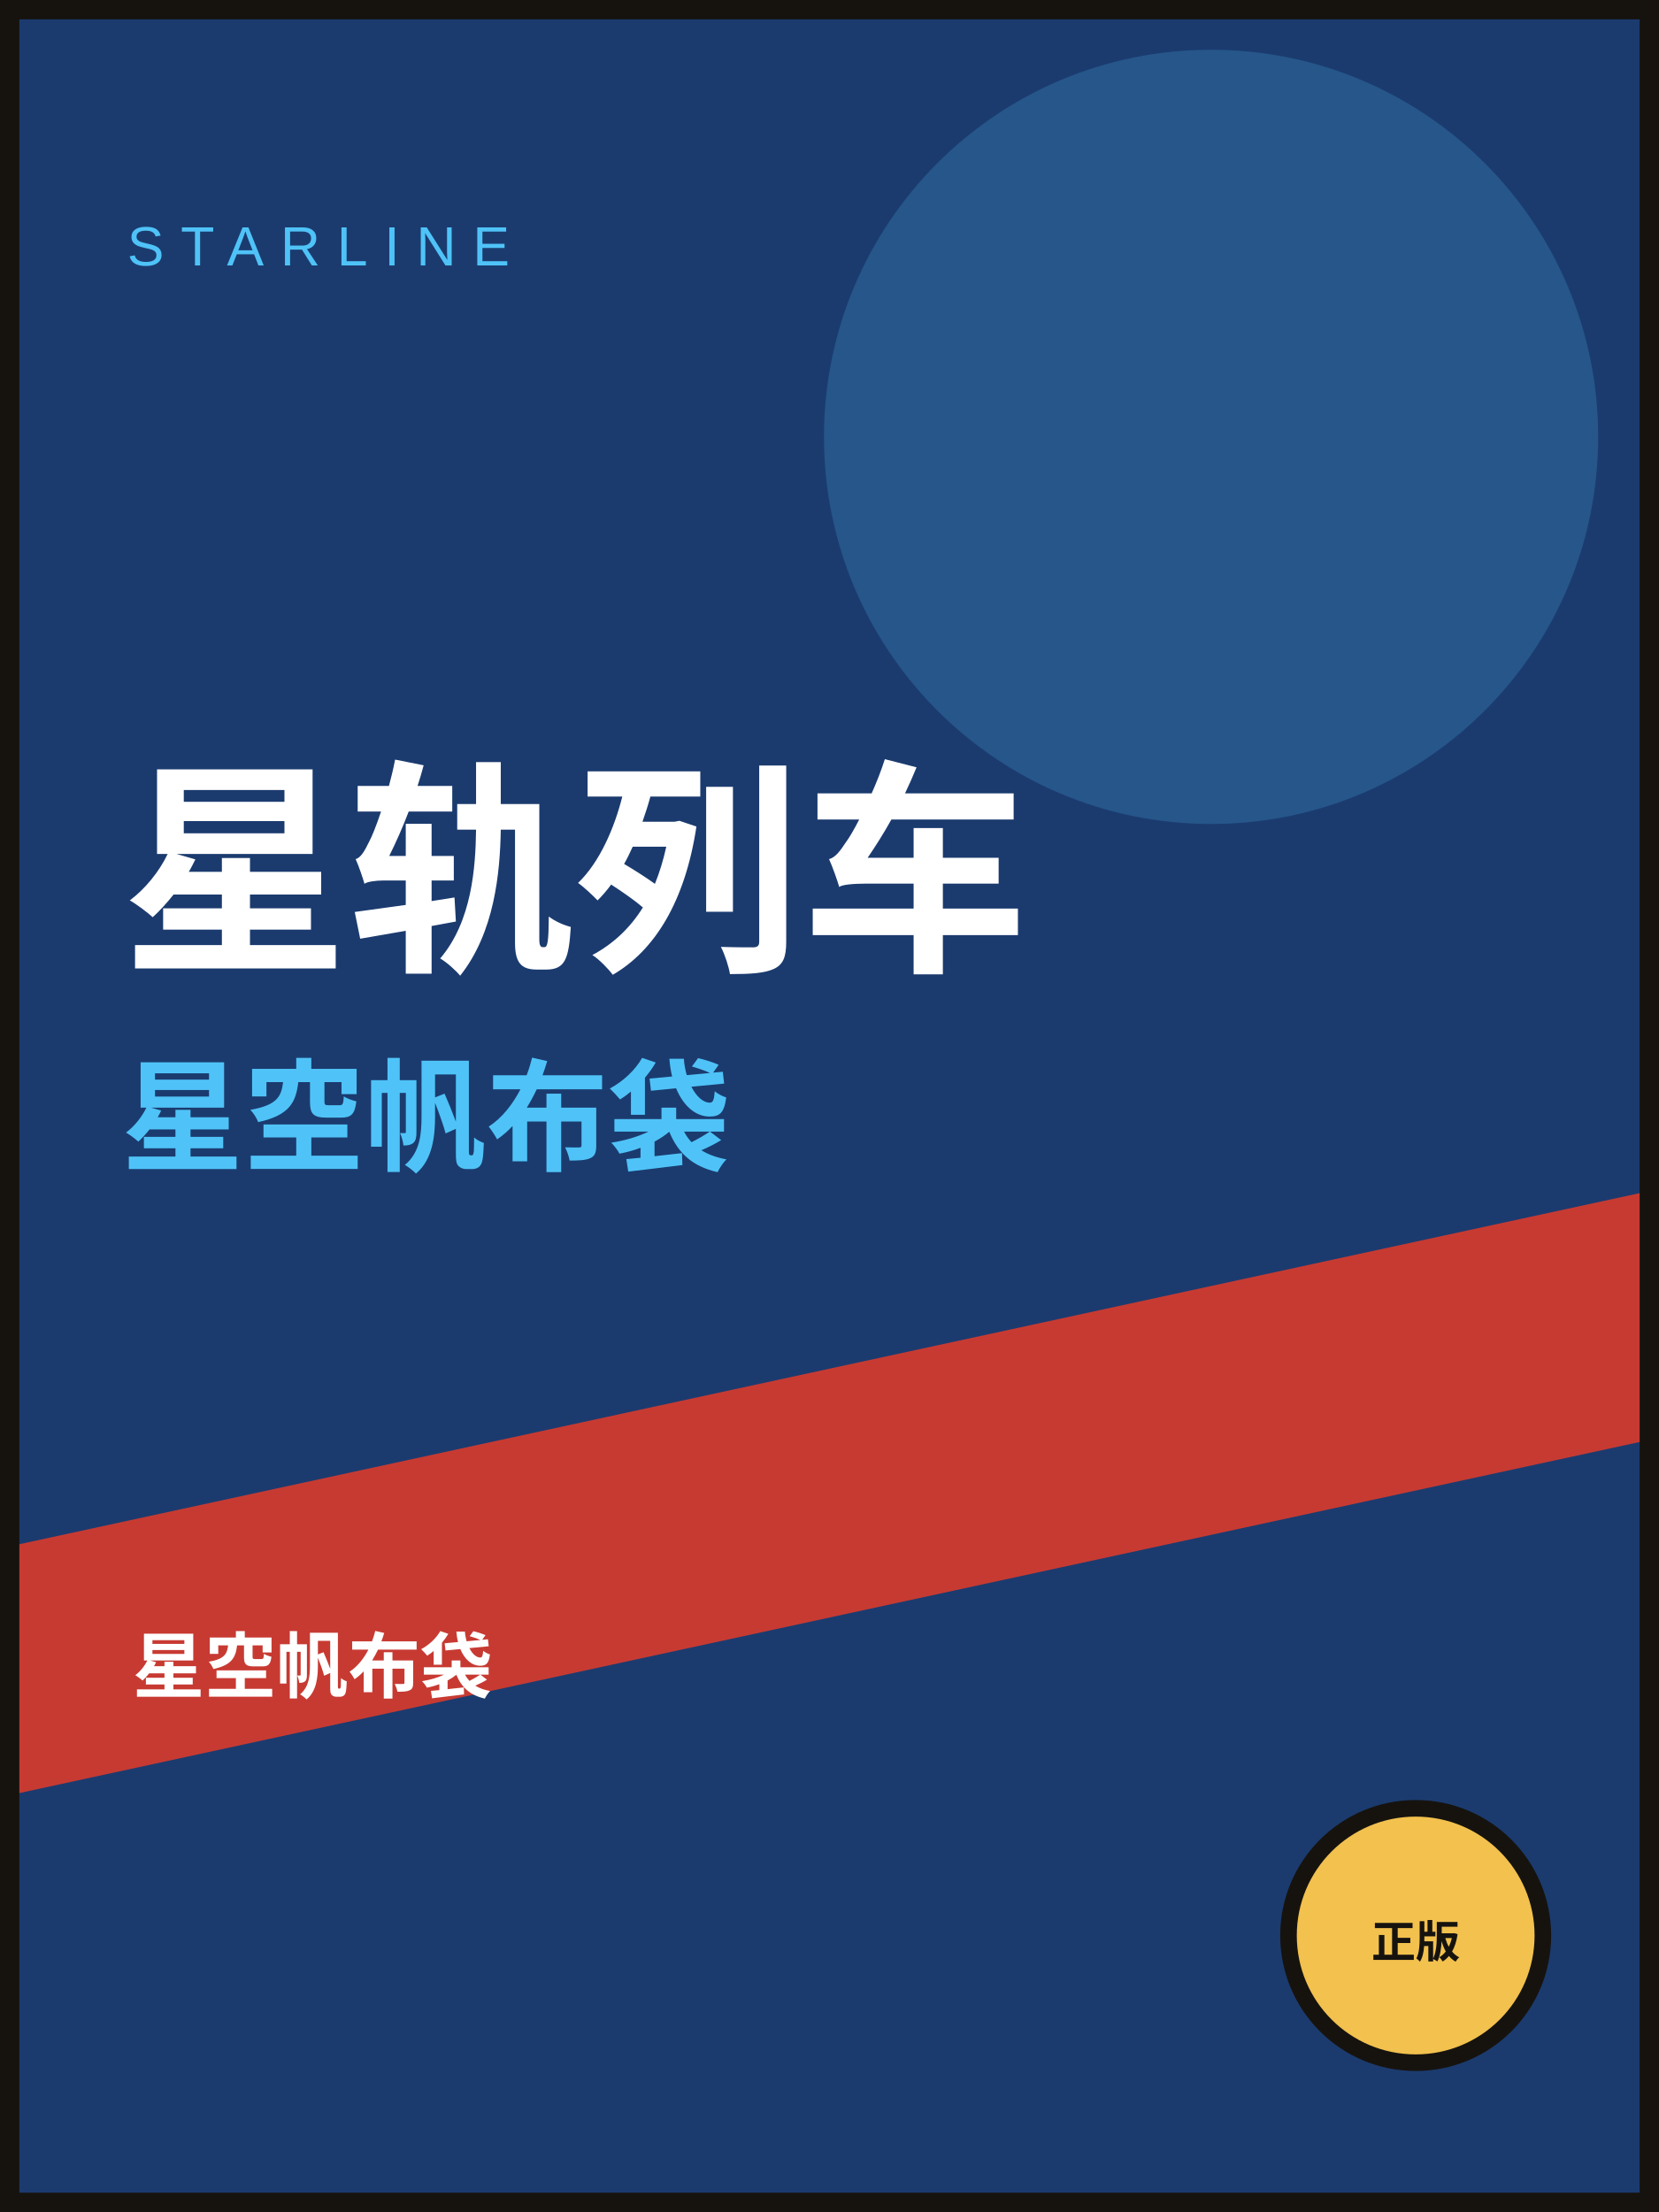
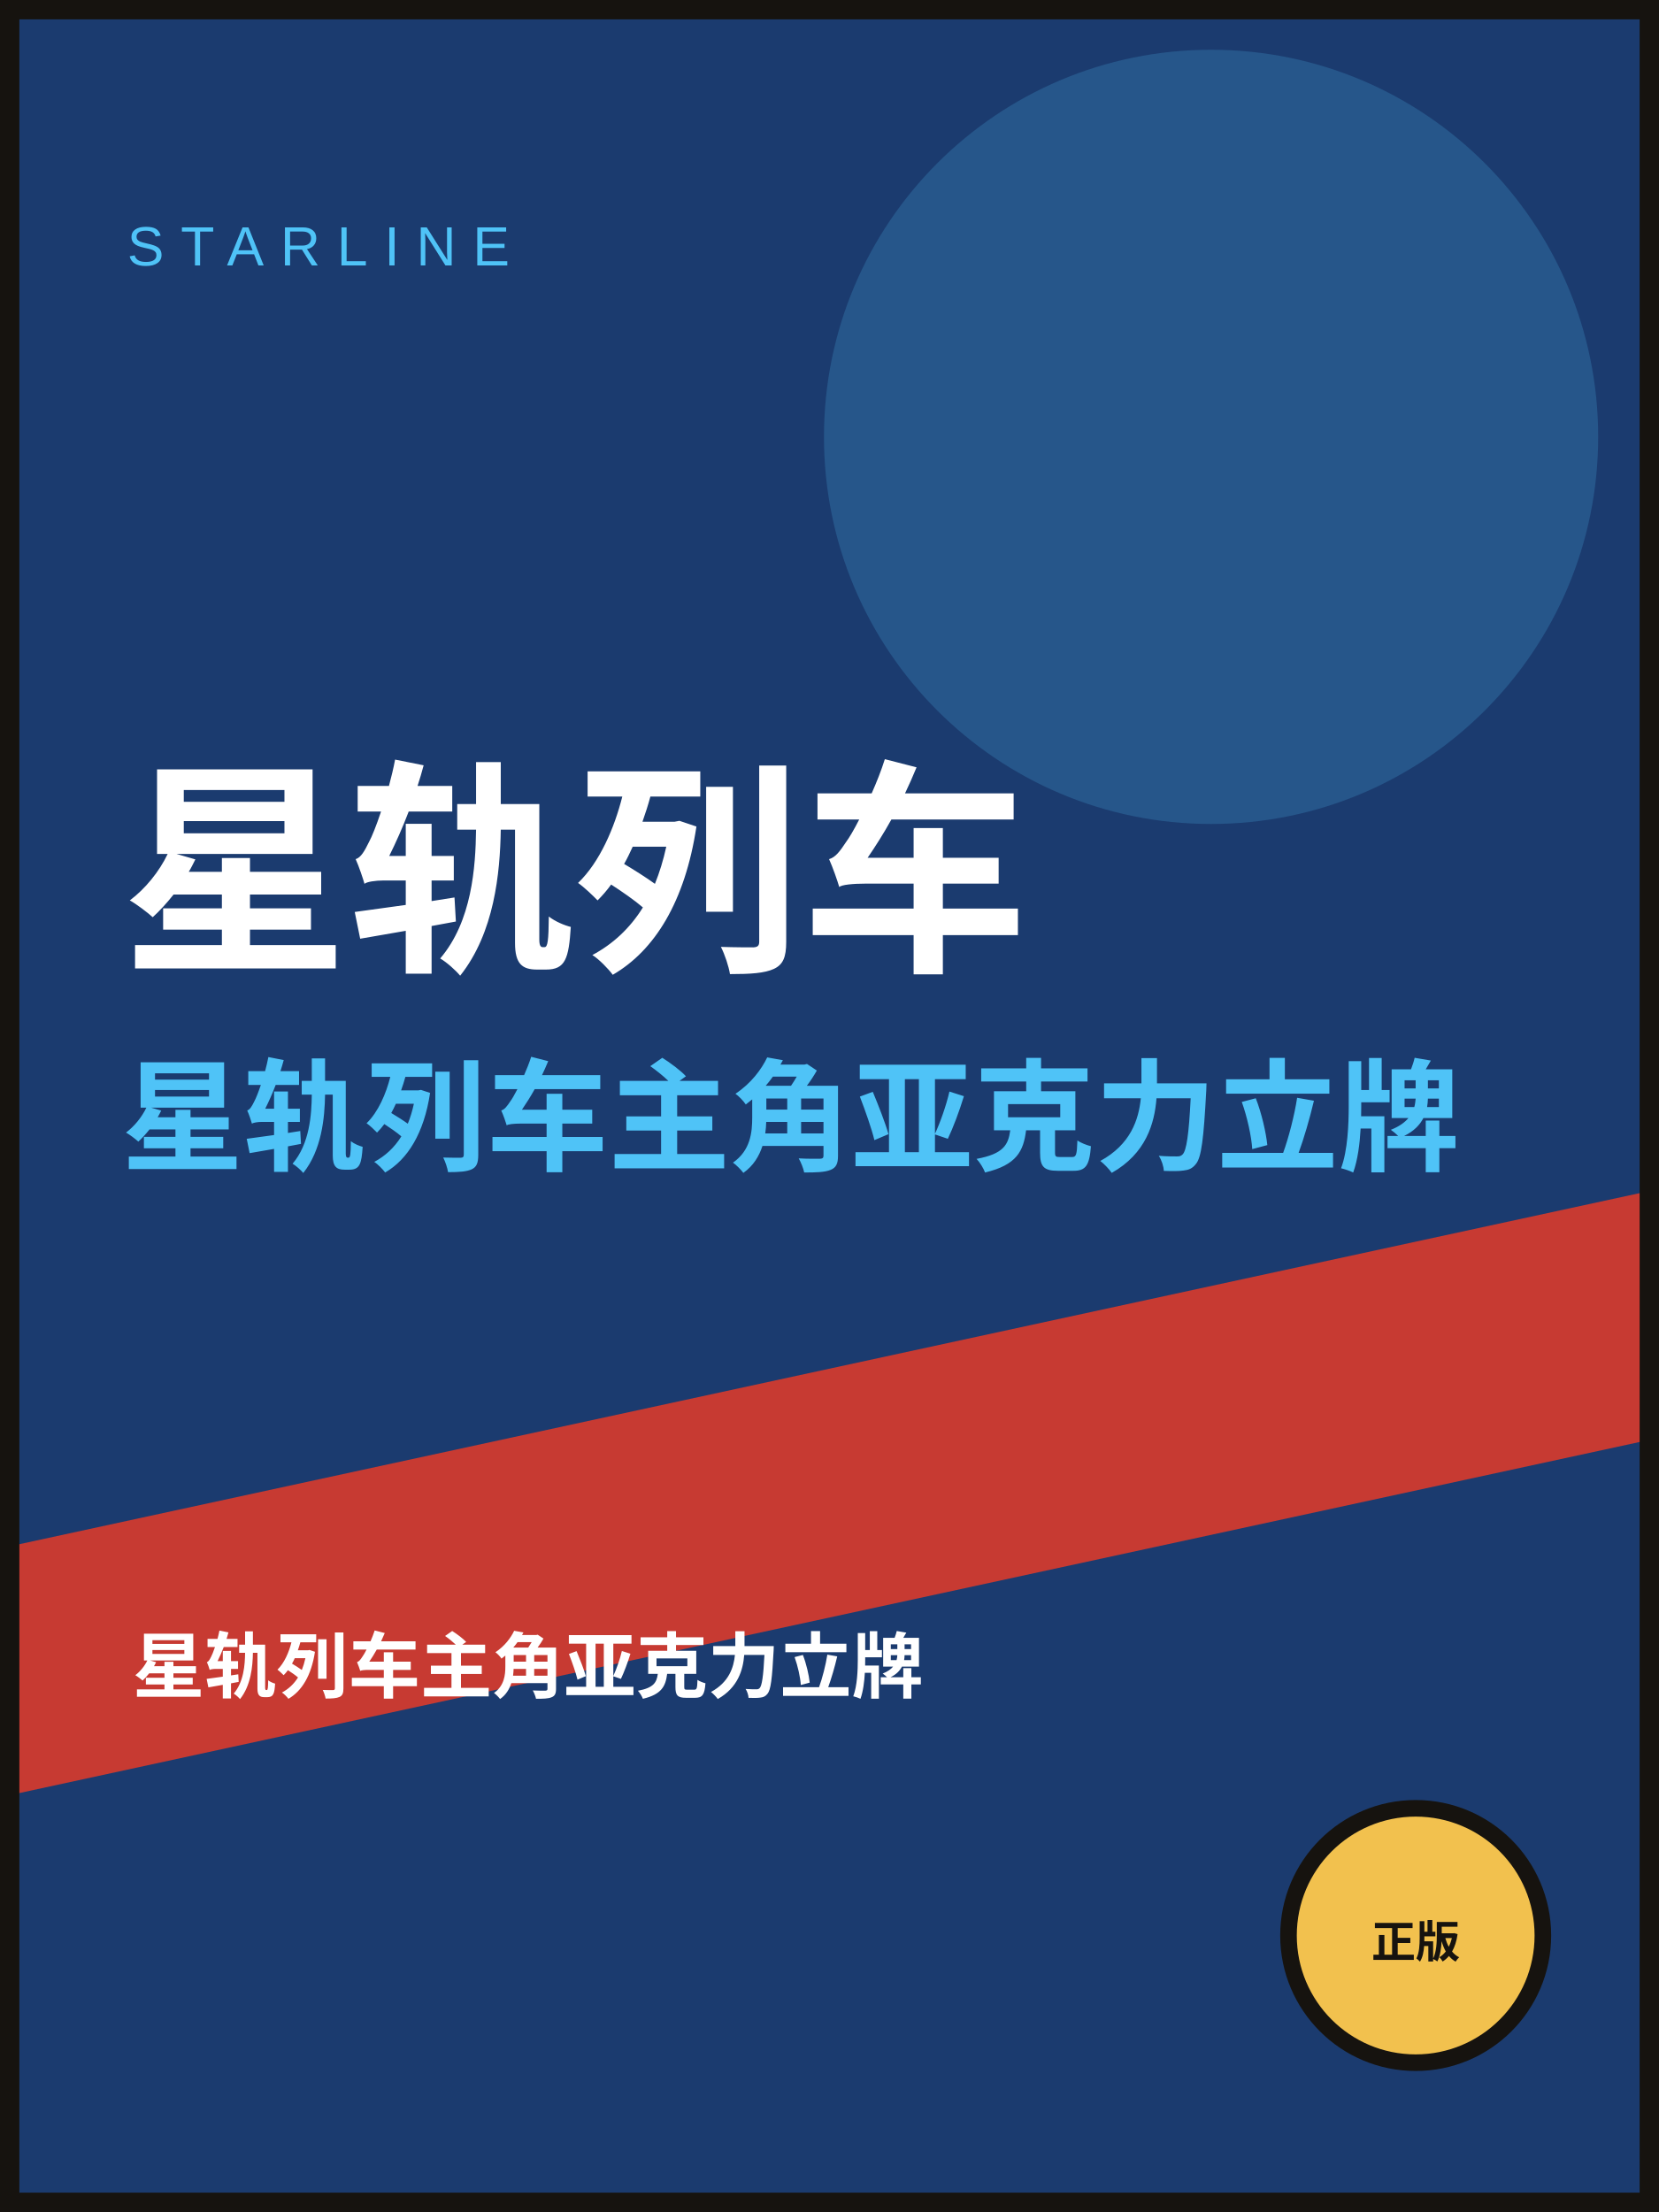
<svg xmlns="http://www.w3.org/2000/svg" width="600" height="800" viewBox="0 0 600 800">
  <rect width="600" height="800" fill="#1B3B6F" />
  <circle cx="438" cy="158" r="140" fill="#4FC3F7" opacity="0.20" />
  <path d="M0 560 L600 430 L600 520 L0 650 Z" fill="#D93A2B" opacity="0.9" />
  <text x="46" y="96" font-family="Arial" font-size="20" fill="#4FC3F7" letter-spacing="6">STARLINE</text>
  <text x="44" y="345" font-family="Microsoft YaHei, sans-serif" font-size="82" font-weight="900" fill="#ffffff">星轨列车</text>
-   <text x="44" y="420" font-family="Microsoft YaHei, sans-serif" font-size="44" font-weight="700" fill="#4FC3F7">星空帆布袋</text>
-   <text x="48" y="612" font-family="Microsoft YaHei, sans-serif" font-size="26" font-weight="700" fill="#ffffff">星空帆布袋</text>
+   <text x="44" y="420" font-family="Microsoft YaHei, sans-serif" font-size="44" font-weight="700" fill="#4FC3F7">星轨列车主角亚克力立牌</text>
+   <text x="48" y="612" font-family="Microsoft YaHei, sans-serif" font-size="26" font-weight="700" fill="#ffffff">星轨列车主角亚克力立牌</text>
  <rect width="600" height="800" fill="none" stroke="#16130F" stroke-width="14" />
  <circle cx="512" cy="700" r="46" fill="#F2C14E" stroke="#16130F" stroke-width="6" />
  <text x="512" y="708" text-anchor="middle" font-family="Microsoft YaHei, sans-serif" font-size="16" font-weight="900" fill="#16130F">正版</text>
</svg>
